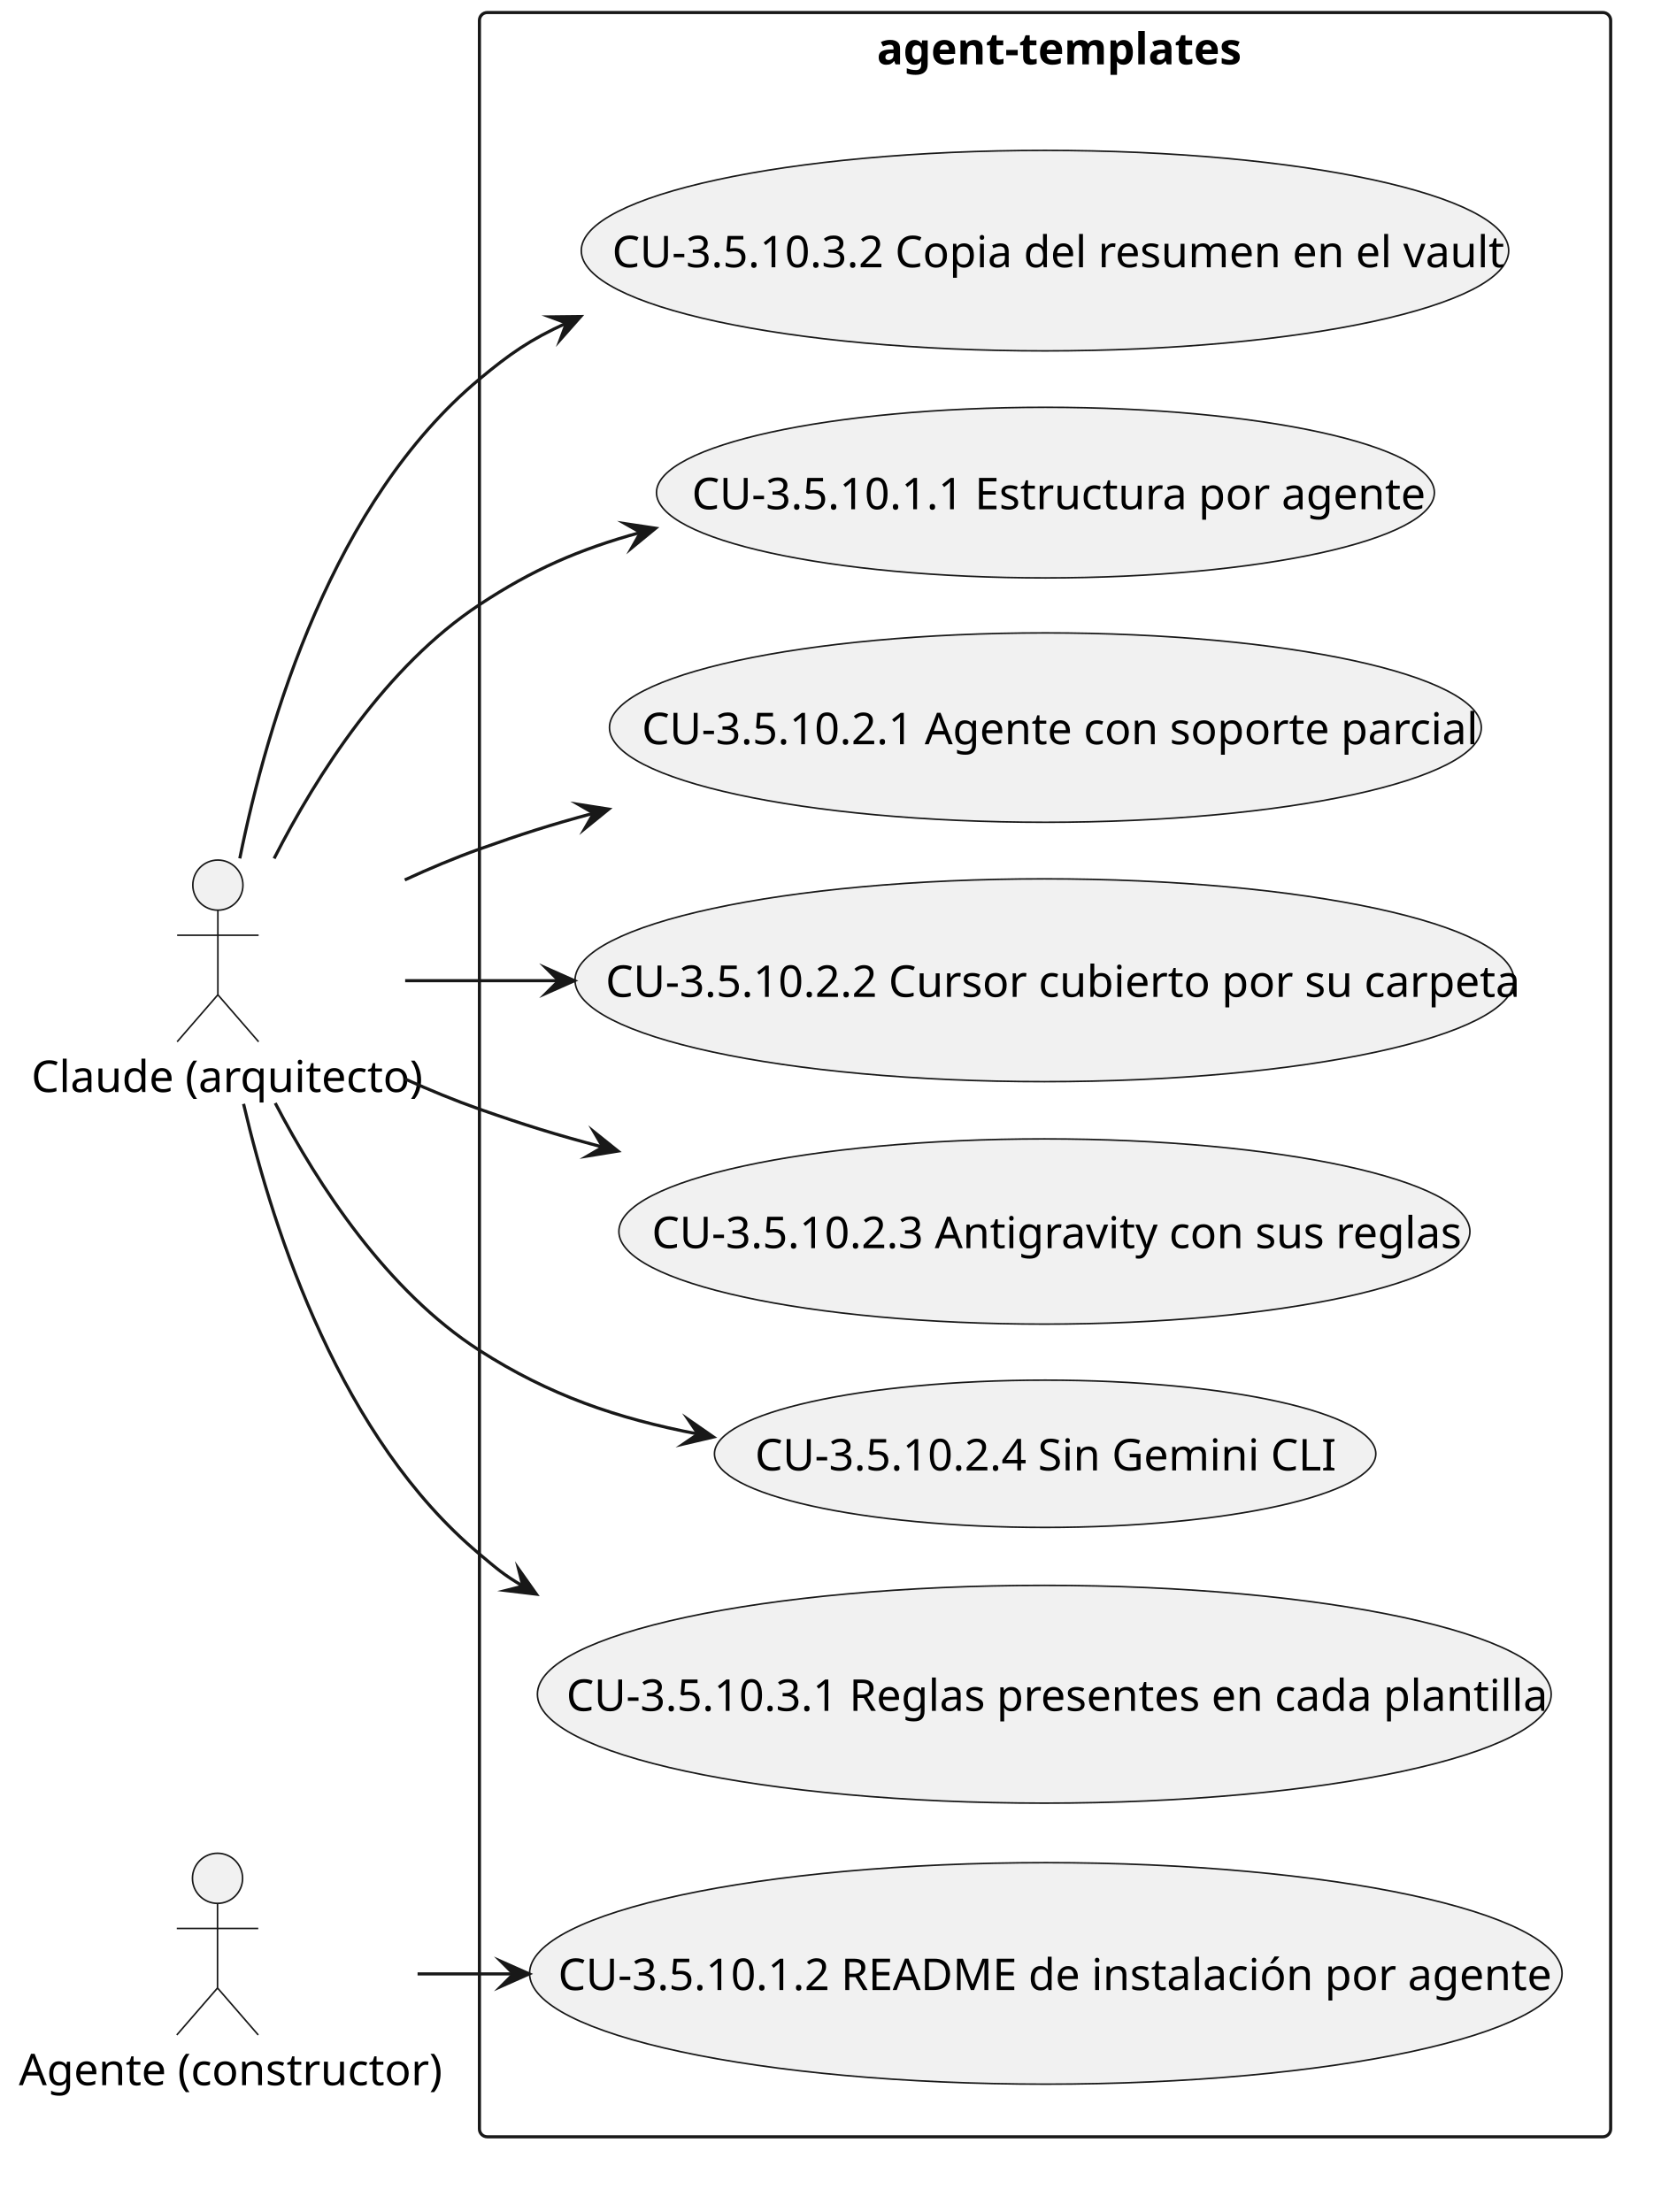
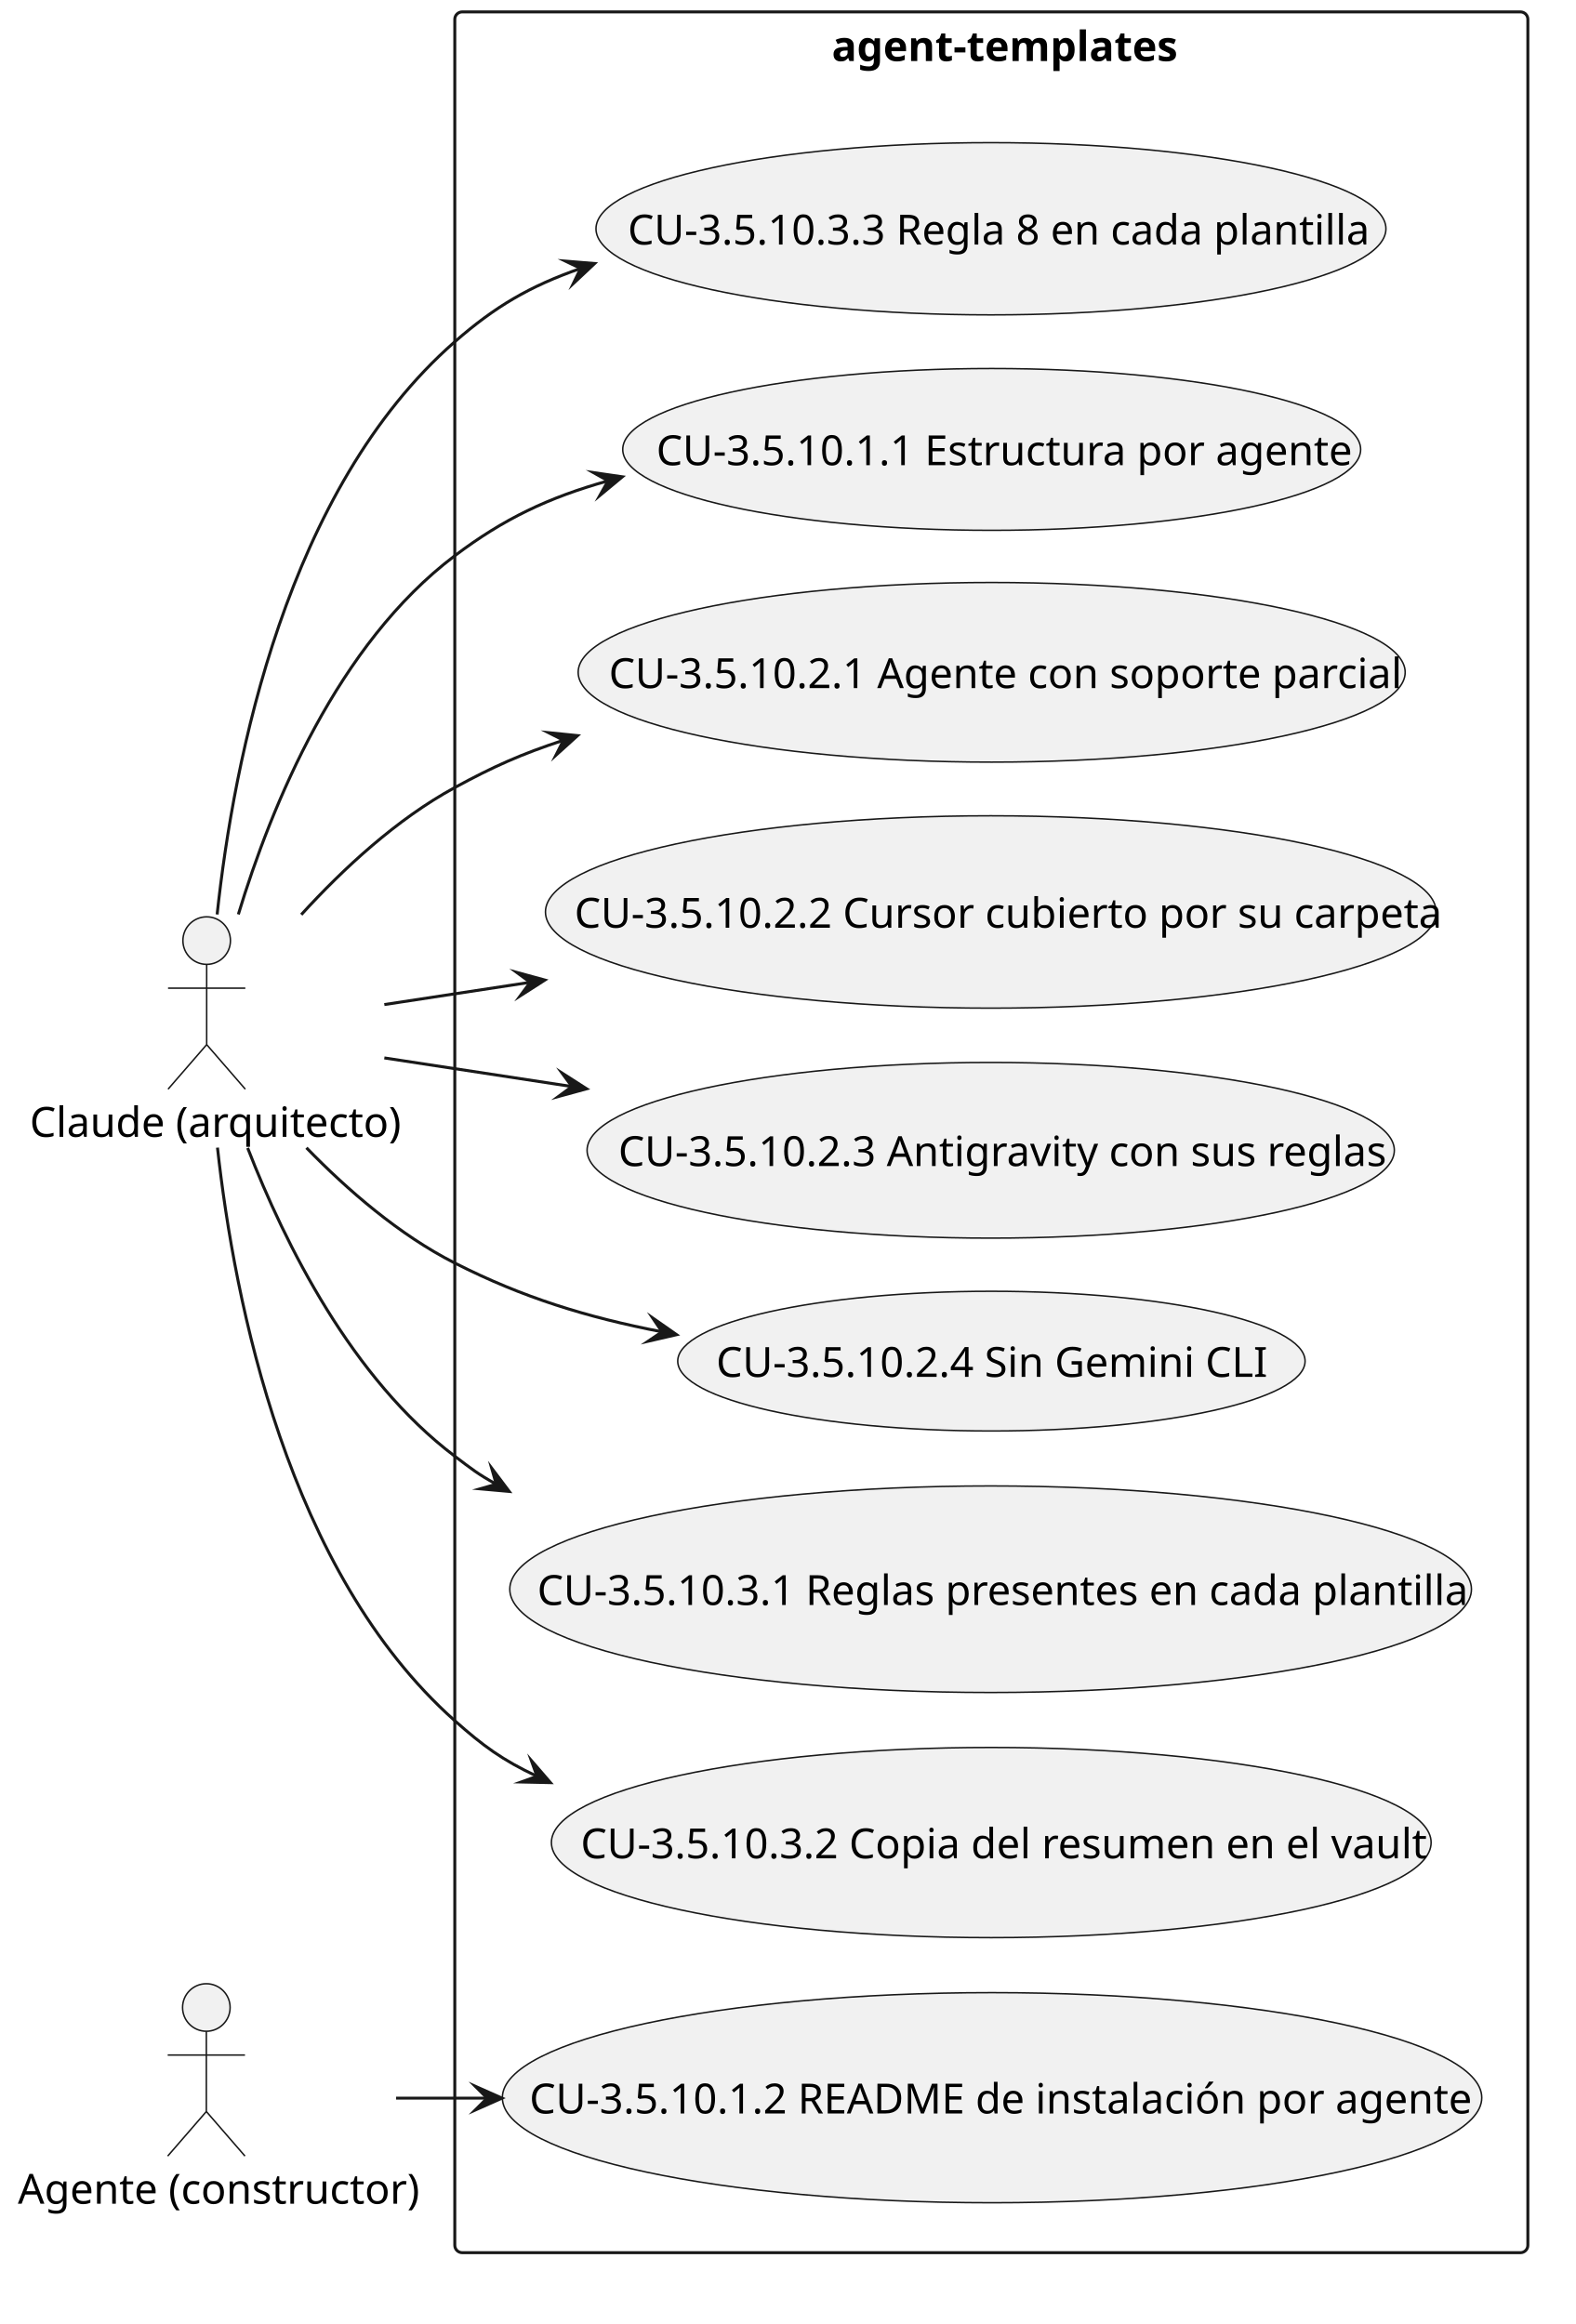
- <svg xmlns="http://www.w3.org/2000/svg" version="1.1" data-diagram-type="DESCRIPTION" style="width:530px;height:706px;background:#FFFFFF;" width="530px" height="706px" viewBox="0 0 530 706" zoomAndPan="magnify" preserveAspectRatio="none" contentStyleType="text/css">
+ <svg xmlns="http://www.w3.org/2000/svg" version="1.1" data-diagram-type="DESCRIPTION" style="width:530px;height:782px;background:#FFFFFF;" width="530px" height="782px" viewBox="0 0 530 782" zoomAndPan="magnify" preserveAspectRatio="none" contentStyleType="text/css">
  <defs />
  <g font-family="sans-serif" lengthAdjust="spacing">
    <g class="cluster" data-qualified-name="agent-templates" id="ent0003" data-source-line="5">
-       <rect x="153" y="4" width="361" height="678" fill="none" style="stroke:#181818;stroke-width:1;" rx="2.5" ry="2.5" />
+       <rect x="153" y="4" width="361" height="754" fill="none" style="stroke:#181818;stroke-width:1;" rx="2.5" ry="2.5" />
      <text x="279.821" y="20.533" fill="#000" font-size="14" textLength="107.358" font-weight="700">agent-templates</text>
    </g>
    <g class="entity" data-qualified-name="A1" id="ent0001" data-source-line="3">
-       <ellipse cx="69.531" cy="282.5" rx="8" ry="8" fill="#F1F1F1" style="stroke:#181818;stroke-width:0.5;" />
-       <path d="M69.531,290.5 L69.531,317.5 M56.531,298.5 L82.531,298.5 M69.531,317.5 L56.531,332.5 M69.531,317.5 L82.531,332.5" style="stroke:#181818;stroke-width:0.5;" fill="none" />
-       <text x="10" y="348.533" fill="#000" font-size="14" textLength="119.062">Claude (arquitecto)</text>
+       <ellipse cx="69.531" cy="316.5" rx="8" ry="8" fill="#F1F1F1" style="stroke:#181818;stroke-width:0.5;" />
+       <path d="M69.531,324.5 L69.531,351.5 M56.531,332.5 L82.531,332.5 M69.531,351.5 L56.531,366.5 M69.531,351.5 L82.531,366.5" style="stroke:#181818;stroke-width:0.5;" fill="none" />
+       <text x="10" y="382.533" fill="#000" font-size="14" textLength="119.062">Claude (arquitecto)</text>
    </g>
    <g class="entity" data-qualified-name="A2" id="ent0002" data-source-line="4">
-       <ellipse cx="69.417" cy="599.5" rx="8" ry="8" fill="#F1F1F1" style="stroke:#181818;stroke-width:0.5;" />
-       <path d="M69.417,607.5 L69.417,634.5 M56.417,615.5 L82.417,615.5 M69.417,634.5 L56.417,649.5 M69.417,634.5 L82.417,649.5" style="stroke:#181818;stroke-width:0.5;" fill="none" />
-       <text x="6" y="665.533" fill="#000" font-size="14" textLength="126.834">Agente (constructor)</text>
+       <ellipse cx="69.417" cy="675.5" rx="8" ry="8" fill="#F1F1F1" style="stroke:#181818;stroke-width:0.5;" />
+       <path d="M69.417,683.5 L69.417,710.5 M56.417,691.5 L82.417,691.5 M69.417,710.5 L56.417,725.5 M69.417,710.5 L82.417,725.5" style="stroke:#181818;stroke-width:0.5;" fill="none" />
+       <text x="6" y="741.533" fill="#000" font-size="14" textLength="126.834">Agente (constructor)</text>
    </g>
    <g class="entity" data-qualified-name="agent-templates.UC_3_5_10_1_1" id="ent0004" data-source-line="6">
-       <ellipse cx="333.624" cy="157.225" rx="124.124" ry="27.225" fill="#F1F1F1" style="stroke:#181818;stroke-width:0.5;" />
-       <text x="220.784" y="162.53" fill="#000" font-size="14" textLength="225.682">CU-3.5.10.1.1 Estructura por agente</text>
+       <ellipse cx="333.624" cy="151.225" rx="124.124" ry="27.225" fill="#F1F1F1" style="stroke:#181818;stroke-width:0.5;" />
+       <text x="220.784" y="156.53" fill="#000" font-size="14" textLength="225.682">CU-3.5.10.1.1 Estructura por agente</text>
    </g>
    <g class="entity" data-qualified-name="agent-templates.UC_3_5_10_1_2" id="ent0005" data-source-line="7">
-       <ellipse cx="333.747" cy="629.849" rx="164.747" ry="35.349" fill="#F1F1F1" style="stroke:#181818;stroke-width:0.5;" />
-       <text x="178.106" y="635.154" fill="#000" font-size="14" textLength="311.281">CU-3.5.10.1.2 README de instalación por agente</text>
+       <ellipse cx="333.747" cy="705.849" rx="164.747" ry="35.349" fill="#F1F1F1" style="stroke:#181818;stroke-width:0.5;" />
+       <text x="178.106" y="711.154" fill="#000" font-size="14" textLength="311.281">CU-3.5.10.1.2 README de instalación por agente</text>
    </g>
    <g class="entity" data-qualified-name="agent-templates.UC_3_5_10_2_1" id="ent0006" data-source-line="8">
-       <ellipse cx="333.615" cy="232.223" rx="139.115" ry="30.223" fill="#F1F1F1" style="stroke:#181818;stroke-width:0.5;" />
-       <text x="204.816" y="237.528" fill="#000" font-size="14" textLength="257.599">CU-3.5.10.2.1 Agente con soporte parcial</text>
+       <ellipse cx="333.615" cy="226.223" rx="139.115" ry="30.223" fill="#F1F1F1" style="stroke:#181818;stroke-width:0.5;" />
+       <text x="204.816" y="231.528" fill="#000" font-size="14" textLength="257.599">CU-3.5.10.2.1 Agente con soporte parcial</text>
    </g>
    <g class="entity" data-qualified-name="agent-templates.UC_3_5_10_2_2" id="ent0007" data-source-line="9">
-       <ellipse cx="333.324" cy="312.865" rx="149.824" ry="32.365" fill="#F1F1F1" style="stroke:#181818;stroke-width:0.5;" />
-       <text x="193.255" y="318.169" fill="#000" font-size="14" textLength="280.137">CU-3.5.10.2.2 Cursor cubierto por su carpeta</text>
+       <ellipse cx="333.324" cy="306.865" rx="149.824" ry="32.365" fill="#F1F1F1" style="stroke:#181818;stroke-width:0.5;" />
+       <text x="193.255" y="312.169" fill="#000" font-size="14" textLength="280.137">CU-3.5.10.2.2 Cursor cubierto por su carpeta</text>
    </g>
    <g class="entity" data-qualified-name="agent-templates.UC_3_5_10_2_3" id="ent0008" data-source-line="10">
-       <ellipse cx="333.292" cy="393.058" rx="135.792" ry="29.558" fill="#F1F1F1" style="stroke:#181818;stroke-width:0.5;" />
-       <text x="208.01" y="398.363" fill="#000" font-size="14" textLength="250.564">CU-3.5.10.2.3 Antigravity con sus reglas</text>
+       <ellipse cx="333.292" cy="387.058" rx="135.792" ry="29.558" fill="#F1F1F1" style="stroke:#181818;stroke-width:0.5;" />
+       <text x="208.01" y="392.363" fill="#000" font-size="14" textLength="250.564">CU-3.5.10.2.3 Antigravity con sus reglas</text>
    </g>
    <g class="entity" data-qualified-name="agent-templates.UC_3_5_10_2_4" id="ent0009" data-source-line="11">
-       <ellipse cx="333.529" cy="464.006" rx="105.529" ry="23.506" fill="#F1F1F1" style="stroke:#181818;stroke-width:0.5;" />
-       <text x="240.932" y="469.31" fill="#000" font-size="14" textLength="185.192">CU-3.5.10.2.4 Sin Gemini CLI</text>
+       <ellipse cx="333.529" cy="458.006" rx="105.529" ry="23.506" fill="#F1F1F1" style="stroke:#181818;stroke-width:0.5;" />
+       <text x="240.932" y="463.31" fill="#000" font-size="14" textLength="185.192">CU-3.5.10.2.4 Sin Gemini CLI</text>
    </g>
    <g class="entity" data-qualified-name="agent-templates.UC_3_5_10_3_1" id="ent0010" data-source-line="12">
-       <ellipse cx="333.263" cy="540.753" rx="161.763" ry="34.753" fill="#F1F1F1" style="stroke:#181818;stroke-width:0.5;" />
-       <text x="180.726" y="546.057" fill="#000" font-size="14" textLength="305.074">CU-3.5.10.3.1 Reglas presentes en cada plantilla</text>
+       <ellipse cx="333.263" cy="534.753" rx="161.763" ry="34.753" fill="#F1F1F1" style="stroke:#181818;stroke-width:0.5;" />
+       <text x="180.726" y="540.057" fill="#000" font-size="14" textLength="305.074">CU-3.5.10.3.1 Reglas presentes en cada plantilla</text>
    </g>
    <g class="entity" data-qualified-name="agent-templates.UC_3_5_10_3_2" id="ent0011" data-source-line="13">
-       <ellipse cx="333.479" cy="79.996" rx="147.979" ry="31.996" fill="#F1F1F1" style="stroke:#181818;stroke-width:0.5;" />
-       <text x="195.346" y="85.301" fill="#000" font-size="14" textLength="276.268">CU-3.5.10.3.2 Copia del resumen en el vault</text>
+       <ellipse cx="333.479" cy="619.996" rx="147.979" ry="31.996" fill="#F1F1F1" style="stroke:#181818;stroke-width:0.5;" />
+       <text x="195.346" y="625.301" fill="#000" font-size="14" textLength="276.268">CU-3.5.10.3.2 Copia del resumen en el vault</text>
    </g>
-     <g class="link" data-entity-1="ent0001" data-entity-2="ent0004" id="lnk12" data-link-type="dependency">
-       <polygon points="209.23,168.6,199.491,167.134,204.41,169.928,201.616,174.847,209.23,168.6" fill="#181818" style="stroke:#181818;stroke-width:1;stroke-linejoin:miter;stroke-miterlimit:10;" />
-       <path d="M87.474,273.994 C101.24,247.041 123.245,212.632 153,193 C169.846,181.885 184.559,175.397 204.41,169.928" style="stroke:#181818;stroke-width:1;" fill="none" />
+     <g class="entity" data-qualified-name="agent-templates.UC_3_5_10_3_3" id="ent0012" data-source-line="14">
+       <ellipse cx="333.378" cy="76.976" rx="132.878" ry="28.976" fill="#F1F1F1" style="stroke:#181818;stroke-width:0.5;" />
+       <text x="211.189" y="82.28" fill="#000" font-size="14" textLength="244.378">CU-3.5.10.3.3 Regla 8 en cada plantilla</text>
    </g>
-     <g class="link" data-entity-1="ent0002" data-entity-2="ent0005" id="lnk13" data-link-type="dependency">
-       <polygon points="168.88,630,159.88,626,163.88,630,159.88,634,168.88,630" fill="#181818" style="stroke:#181818;stroke-width:1;stroke-linejoin:miter;stroke-miterlimit:10;" />
-       <path d="M133.256,630 C144.383,630 151.421,630 163.88,630" style="stroke:#181818;stroke-width:1;" fill="none" />
+     <g class="link" data-entity-1="ent0001" data-entity-2="ent0004" id="lnk13" data-link-type="dependency">
+       <polygon points="209.382,160.438,199.635,159.021,204.568,161.79,201.799,166.723,209.382,160.438" fill="#181818" style="stroke:#181818;stroke-width:1;stroke-linejoin:miter;stroke-miterlimit:10;" />
+       <path d="M80.183,307.685 C91.393,270.717 113.58,216.739 153,187 C169.492,174.558 184.368,167.465 204.568,161.79" style="stroke:#181818;stroke-width:1;" fill="none" />
    </g>
-     <g class="link" data-entity-1="ent0001" data-entity-2="ent0006" id="lnk14" data-link-type="dependency">
-       <polygon points="194.278,258.247,184.547,256.728,189.45,259.548,186.629,264.452,194.278,258.247" fill="#181818" style="stroke:#181818;stroke-width:1;stroke-linejoin:miter;stroke-miterlimit:10;" />
-       <path d="M129.174,280.841 C137.05,277.205 145.128,273.806 153,271 C166.217,266.289 175.366,263.346 189.45,259.548" style="stroke:#181818;stroke-width:1;" fill="none" />
+     <g class="link" data-entity-1="ent0002" data-entity-2="ent0005" id="lnk14" data-link-type="dependency">
+       <polygon points="168.88,706,159.88,702,163.88,706,159.88,710,168.88,706" fill="#181818" style="stroke:#181818;stroke-width:1;stroke-linejoin:miter;stroke-miterlimit:10;" />
+       <path d="M133.256,706 C144.383,706 151.421,706 163.88,706" style="stroke:#181818;stroke-width:1;" fill="none" />
    </g>
-     <g class="link" data-entity-1="ent0001" data-entity-2="ent0007" id="lnk15" data-link-type="dependency">
-       <polygon points="183.307,313,174.307,309,178.307,313,174.307,317,183.307,313" fill="#181818" style="stroke:#181818;stroke-width:1;stroke-linejoin:miter;stroke-miterlimit:10;" />
-       <path d="M129.298,313 C145.667,313 159.224,313 178.307,313" style="stroke:#181818;stroke-width:1;" fill="none" />
+     <g class="link" data-entity-1="ent0001" data-entity-2="ent0006" id="lnk15" data-link-type="dependency">
+       <polygon points="194.319,247.525,184.521,246.529,189.568,249.083,187.013,254.131,194.319,247.525" fill="#181818" style="stroke:#181818;stroke-width:1;stroke-linejoin:miter;stroke-miterlimit:10;" />
+       <path d="M101.353,307.765 C115.51,292.246 133.486,275.614 153,265 C165.887,257.991 175.187,253.799 189.568,249.083" style="stroke:#181818;stroke-width:1;" fill="none" />
    </g>
-     <g class="link" data-entity-1="ent0001" data-entity-2="ent0008" id="lnk16" data-link-type="dependency">
-       <polygon points="197.208,367.387,189.523,361.227,192.373,366.114,187.486,368.964,197.208,367.387" fill="#181818" style="stroke:#181818;stroke-width:1;stroke-linejoin:miter;stroke-miterlimit:10;" />
-       <path d="M129.221,344.365 C137.089,347.918 145.152,351.245 153,354 C167.142,358.964 177.307,362.147 192.373,366.114" style="stroke:#181818;stroke-width:1;" fill="none" />
+     <g class="link" data-entity-1="ent0001" data-entity-2="ent0007" id="lnk16" data-link-type="dependency">
+       <polygon points="183.307,329.778,173.806,327.182,178.364,330.532,175.013,335.09,183.307,329.778" fill="#181818" style="stroke:#181818;stroke-width:1;stroke-linejoin:miter;stroke-miterlimit:10;" />
+       <path d="M129.298,338.023 C145.667,335.524 159.282,333.446 178.364,330.532" style="stroke:#181818;stroke-width:1;" fill="none" />
    </g>
-     <g class="link" data-entity-1="ent0001" data-entity-2="ent0009" id="lnk17" data-link-type="dependency">
-       <polygon points="227.681,458.638,219.592,453.02,222.77,457.699,218.09,460.877,227.681,458.638" fill="#181818" style="stroke:#181818;stroke-width:1;stroke-linejoin:miter;stroke-miterlimit:10;" />
-       <path d="M87.833,352.073 C101.647,378.563 123.561,412.079 153,431 C175.124,445.219 196.859,452.748 222.77,457.699" style="stroke:#181818;stroke-width:1;" fill="none" />
+     <g class="link" data-entity-1="ent0001" data-entity-2="ent0008" id="lnk17" data-link-type="dependency">
+       <polygon points="197.358,366.368,189.065,361.055,192.416,365.613,187.858,368.964,197.358,366.368" fill="#181818" style="stroke:#181818;stroke-width:1;stroke-linejoin:miter;stroke-miterlimit:10;" />
+       <path d="M129.298,355.977 C149.666,359.086 168.477,361.958 192.416,365.613" style="stroke:#181818;stroke-width:1;" fill="none" />
    </g>
-     <g class="link" data-entity-1="ent0001" data-entity-2="ent0010" id="lnk18" data-link-type="dependency">
-       <polygon points="171.174,508.805,165.485,500.764,166.877,506.247,161.394,507.639,171.174,508.805" fill="#181818" style="stroke:#181818;stroke-width:1;stroke-linejoin:miter;stroke-miterlimit:10;" />
-       <path d="M77.73,352.329 C87.498,394.149 109.022,459.224 153,496 C158.669,500.74 160.471,502.435 166.877,506.247" style="stroke:#181818;stroke-width:1;" fill="none" />
+     <g class="link" data-entity-1="ent0001" data-entity-2="ent0009" id="lnk18" data-link-type="dependency">
+       <polygon points="227.624,449.102,219.551,443.462,222.716,448.15,218.027,451.315,227.624,449.102" fill="#181818" style="stroke:#181818;stroke-width:1;stroke-linejoin:miter;stroke-miterlimit:10;" />
+       <path d="M103.09,386.218 C117.021,400.547 134.368,415.545 153,425 C175.887,436.614 197.353,443.23 222.716,448.15" style="stroke:#181818;stroke-width:1;" fill="none" />
    </g>
-     <g class="link" data-entity-1="ent0001" data-entity-2="ent0011" id="lnk19" data-link-type="dependency">
-       <polygon points="185.314,101.029,175.466,101.136,180.767,103.109,178.794,108.41,185.314,101.029" fill="#181818" style="stroke:#181818;stroke-width:1;stroke-linejoin:miter;stroke-miterlimit:10;" />
-       <path d="M76.524,273.975 C85.404,230.095 106.317,159.905 153,121 C162.7,112.917 169.133,108.432 180.767,103.109" style="stroke:#181818;stroke-width:1;" fill="none" />
+     <g class="link" data-entity-1="ent0001" data-entity-2="ent0010" id="lnk19" data-link-type="dependency">
+       <polygon points="171.316,501.851,165.392,493.983,166.945,499.422,161.506,500.976,171.316,501.851" fill="#181818" style="stroke:#181818;stroke-width:1;stroke-linejoin:miter;stroke-miterlimit:10;" />
+       <path d="M83.318,386.277 C95.961,418.859 118.457,463.926 153,490 C158.77,494.355 160.541,495.863 166.945,499.422" style="stroke:#181818;stroke-width:1;" fill="none" />
+     </g>
+     <g class="link" data-entity-1="ent0001" data-entity-2="ent0011" id="lnk20" data-link-type="dependency">
+       <polygon points="185.184,599.837,178.745,592.385,180.66,597.707,175.338,599.623,185.184,599.837" fill="#181818" style="stroke:#181818;stroke-width:1;stroke-linejoin:miter;stroke-miterlimit:10;" />
+       <path d="M73.163,386.161 C78.867,438.096 96.777,529.003 153,579 C162.555,587.497 168.982,592.21 180.66,597.707" style="stroke:#181818;stroke-width:1;" fill="none" />
+     </g>
+     <g class="link" data-entity-1="ent0001" data-entity-2="ent0012" id="lnk21" data-link-type="dependency">
+       <polygon points="200.047,88.671,190.231,87.862,195.326,90.32,192.869,95.415,200.047,88.671" fill="#181818" style="stroke:#181818;stroke-width:1;stroke-linejoin:miter;stroke-miterlimit:10;" />
+       <path d="M73.047,307.707 C78.619,255.623 96.38,164.547 153,115 C166.544,103.148 178.132,96.325 195.326,90.32" style="stroke:#181818;stroke-width:1;" fill="none" />
    </g>
  </g>
</svg>
